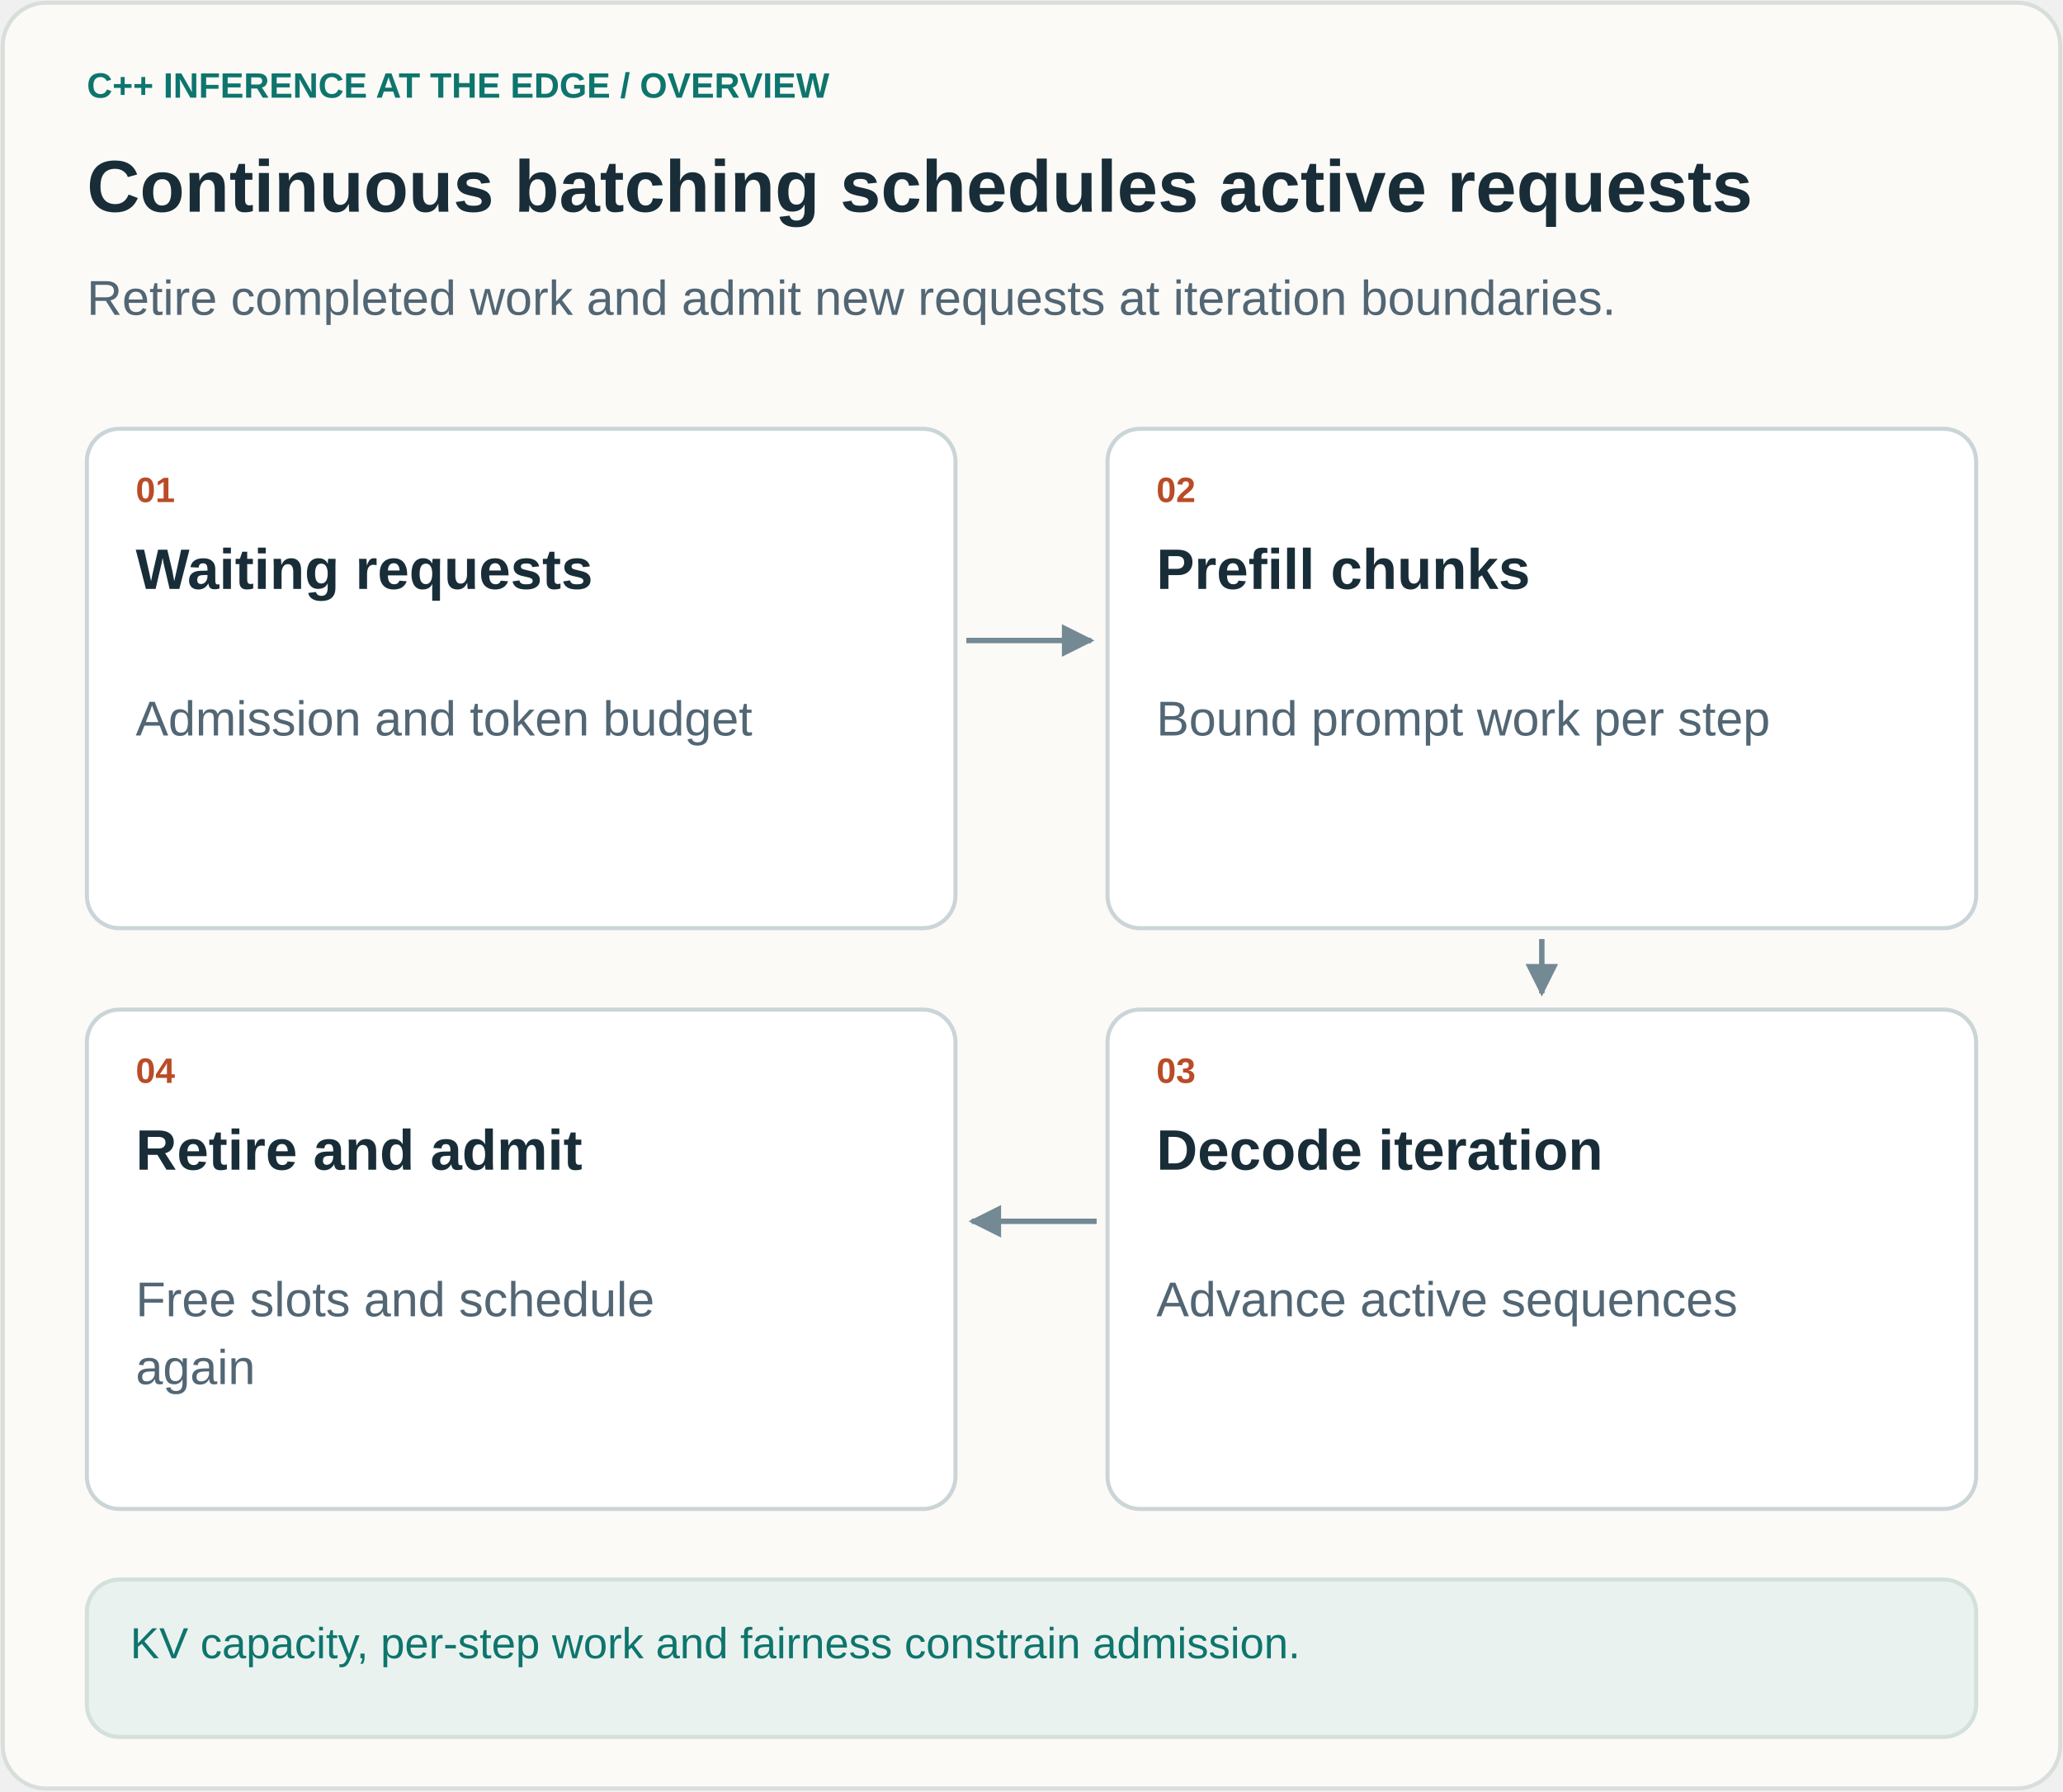
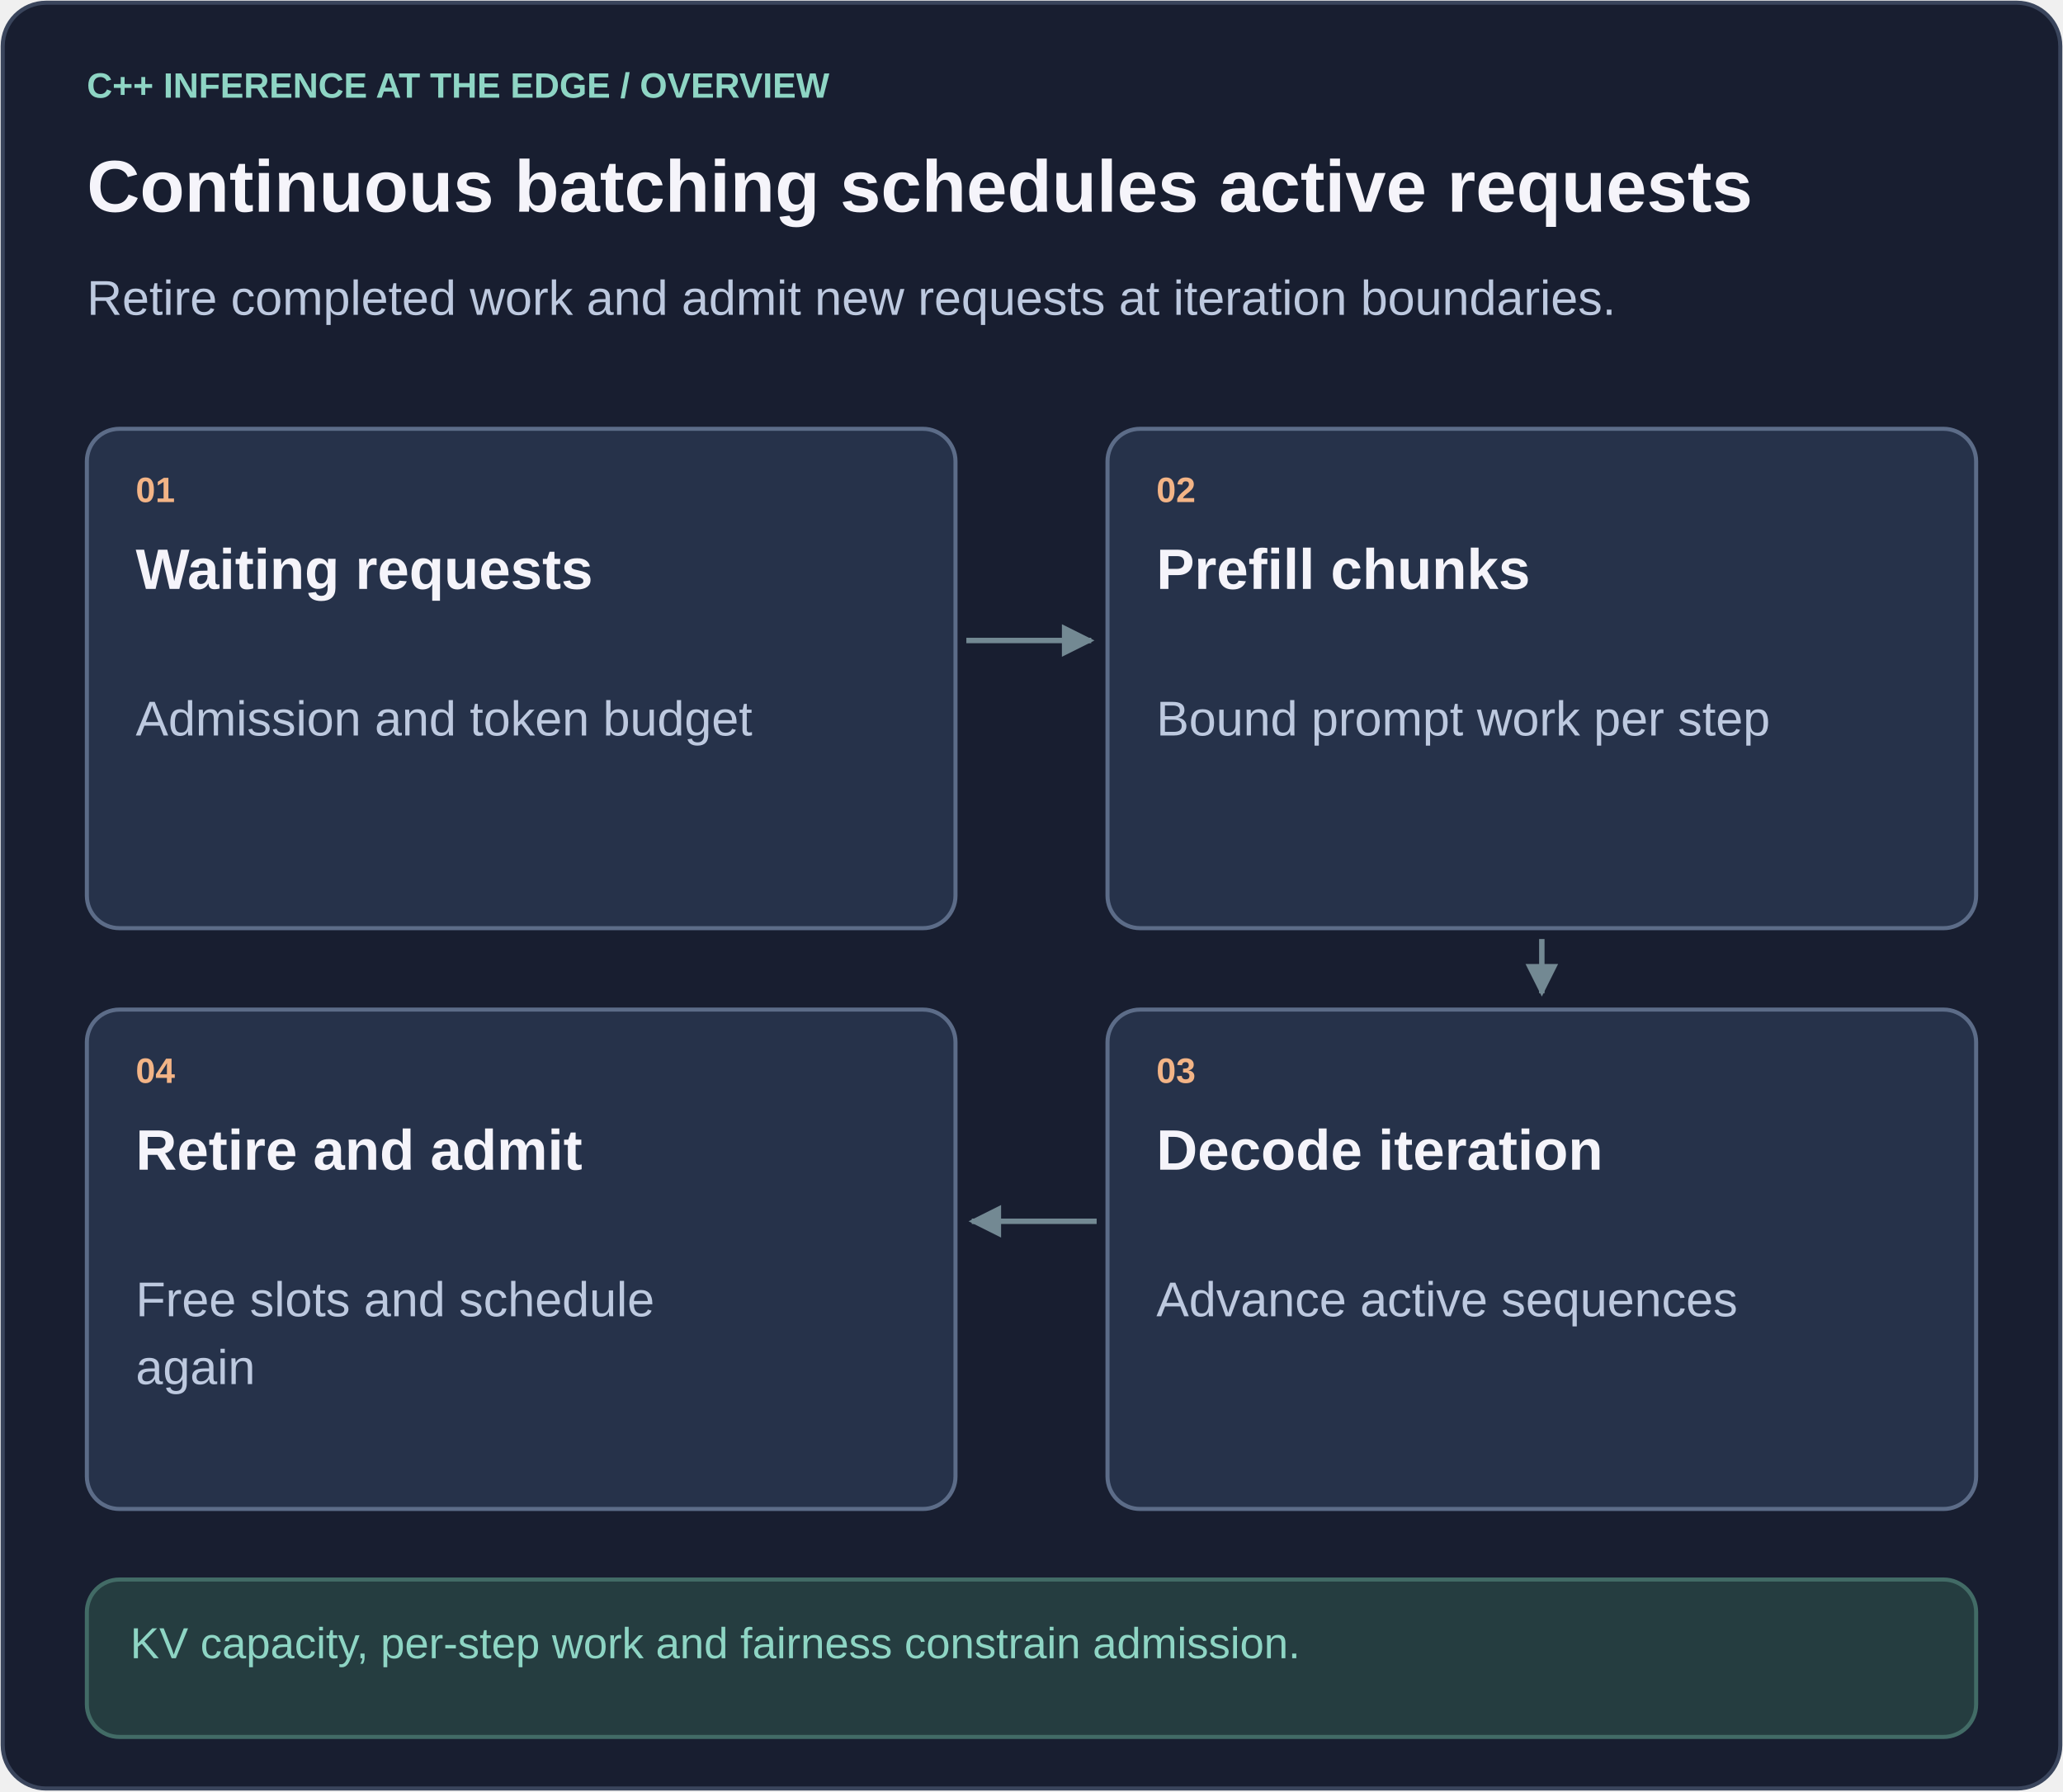
<svg xmlns="http://www.w3.org/2000/svg" width="760" height="660" viewBox="0 0 760 660" role="img" aria-labelledby="title desc">
  <defs>
    <marker id="arrow" viewBox="0 0 10 10" refX="9" refY="5" markerWidth="6" markerHeight="6" orient="auto-start-reverse">
      <path d="M0 0 L10 5 L0 10 Z" fill="#738993" />
    </marker>
  </defs>
  <g font-family="Arial, Helvetica, sans-serif">
-     <rect x="1" y="1" width="758" height="658" rx="16" fill="#fbfaf7" stroke="#d8dedb" stroke-width="1.5" />
-     <text x="32" y="36" font-size="13" fill="#0e756d" font-weight="700" text-anchor="start">C++ INFERENCE AT THE EDGE  /  OVERVIEW</text>
-     <text x="32" y="78" font-size="27" fill="#182d38" font-weight="600" text-anchor="start">Continuous batching schedules active requests</text>
-     <text x="32" y="116" font-size="18" fill="#526674" font-weight="400" text-anchor="start">Retire completed work and admit new requests at iteration boundaries.</text>
-     <rect x="32" y="158" width="320" height="184" rx="12" fill="#fff" stroke="#cbd5d8" stroke-width="1.5" />
-     <text x="50" y="185" font-size="13" fill="#b94c27" font-weight="700" text-anchor="start">01</text>
-     <text x="50" y="217" font-size="21" fill="#182d38" font-weight="600" text-anchor="start">Waiting requests</text>
-     <text x="50" y="271" font-size="18" fill="#526674" font-weight="400" text-anchor="start">Admission and token budget</text>
-     <rect x="408" y="158" width="320" height="184" rx="12" fill="#fff" stroke="#cbd5d8" stroke-width="1.5" />
-     <text x="426" y="185" font-size="13" fill="#b94c27" font-weight="700" text-anchor="start">02</text>
-     <text x="426" y="217" font-size="21" fill="#182d38" font-weight="600" text-anchor="start">Prefill chunks</text>
-     <text x="426" y="271" font-size="18" fill="#526674" font-weight="400" text-anchor="start">Bound prompt work per step</text>
-     <rect x="408" y="372" width="320" height="184" rx="12" fill="#fff" stroke="#cbd5d8" stroke-width="1.5" />
-     <text x="426" y="399" font-size="13" fill="#b94c27" font-weight="700" text-anchor="start">03</text>
-     <text x="426" y="431" font-size="21" fill="#182d38" font-weight="600" text-anchor="start">Decode iteration</text>
-     <text x="426" y="485" font-size="18" fill="#526674" font-weight="400" text-anchor="start">Advance active sequences</text>
-     <rect x="32" y="372" width="320" height="184" rx="12" fill="#fff" stroke="#cbd5d8" stroke-width="1.5" />
-     <text x="50" y="399" font-size="13" fill="#b94c27" font-weight="700" text-anchor="start">04</text>
-     <text x="50" y="431" font-size="21" fill="#182d38" font-weight="600" text-anchor="start">Retire and admit</text>
-     <text x="50" y="485" font-size="18" fill="#526674" font-weight="400" text-anchor="start">Free slots and schedule</text>
-     <text x="50" y="510" font-size="18" fill="#526674" font-weight="400" text-anchor="start">again</text>
+     <rect x="1" y="1" width="758" height="658" rx="16" fill="#181e30" stroke="#3a455c" stroke-width="1.5" />
+     <text x="32" y="36" font-size="13" fill="#8ed5c4" font-weight="700" text-anchor="start">C++ INFERENCE AT THE EDGE  /  OVERVIEW</text>
+     <text x="32" y="78" font-size="27" fill="#f5f4fa" font-weight="600" text-anchor="start">Continuous batching schedules active requests</text>
+     <text x="32" y="116" font-size="18" fill="#bdc9df" font-weight="400" text-anchor="start">Retire completed work and admit new requests at iteration boundaries.</text>
+     <rect x="32" y="158" width="320" height="184" rx="12" fill="#26324a" stroke="#5c6c88" stroke-width="1.5" />
+     <text x="50" y="185" font-size="13" fill="#f3b486" font-weight="700" text-anchor="start">01</text>
+     <text x="50" y="217" font-size="21" fill="#f5f4fa" font-weight="600" text-anchor="start">Waiting requests</text>
+     <text x="50" y="271" font-size="18" fill="#bdc9df" font-weight="400" text-anchor="start">Admission and token budget</text>
+     <rect x="408" y="158" width="320" height="184" rx="12" fill="#26324a" stroke="#5c6c88" stroke-width="1.5" />
+     <text x="426" y="185" font-size="13" fill="#f3b486" font-weight="700" text-anchor="start">02</text>
+     <text x="426" y="217" font-size="21" fill="#f5f4fa" font-weight="600" text-anchor="start">Prefill chunks</text>
+     <text x="426" y="271" font-size="18" fill="#bdc9df" font-weight="400" text-anchor="start">Bound prompt work per step</text>
+     <rect x="408" y="372" width="320" height="184" rx="12" fill="#26324a" stroke="#5c6c88" stroke-width="1.5" />
+     <text x="426" y="399" font-size="13" fill="#f3b486" font-weight="700" text-anchor="start">03</text>
+     <text x="426" y="431" font-size="21" fill="#f5f4fa" font-weight="600" text-anchor="start">Decode iteration</text>
+     <text x="426" y="485" font-size="18" fill="#bdc9df" font-weight="400" text-anchor="start">Advance active sequences</text>
+     <rect x="32" y="372" width="320" height="184" rx="12" fill="#26324a" stroke="#5c6c88" stroke-width="1.5" />
+     <text x="50" y="399" font-size="13" fill="#f3b486" font-weight="700" text-anchor="start">04</text>
+     <text x="50" y="431" font-size="21" fill="#f5f4fa" font-weight="600" text-anchor="start">Retire and admit</text>
+     <text x="50" y="485" font-size="18" fill="#bdc9df" font-weight="400" text-anchor="start">Free slots and schedule</text>
+     <text x="50" y="510" font-size="18" fill="#bdc9df" font-weight="400" text-anchor="start">again</text>
    <path d="M356 236 L402 236" fill="none" stroke="#738993" stroke-width="2" marker-end="url(#arrow)" />
    <path d="M568 346 L568 366" fill="none" stroke="#738993" stroke-width="2" marker-end="url(#arrow)" />
    <path d="M404 450 L358 450" fill="none" stroke="#738993" stroke-width="2" marker-end="url(#arrow)" />
-     <rect x="32" y="582" width="696" height="58" rx="12" fill="#eaf2ef" stroke="#d2e1db" stroke-width="1.5" />
-     <text x="48" y="611" font-size="16" fill="#0e756d" font-weight="400" text-anchor="start">KV capacity, per-step work and fairness constrain admission.</text>
+     <rect x="32" y="582" width="696" height="58" rx="12" fill="#253d40" stroke="#426b66" stroke-width="1.5" />
+     <text x="48" y="611" font-size="16" fill="#8ed5c4" font-weight="400" text-anchor="start">KV capacity, per-step work and fairness constrain admission.</text>
  </g>
</svg>
